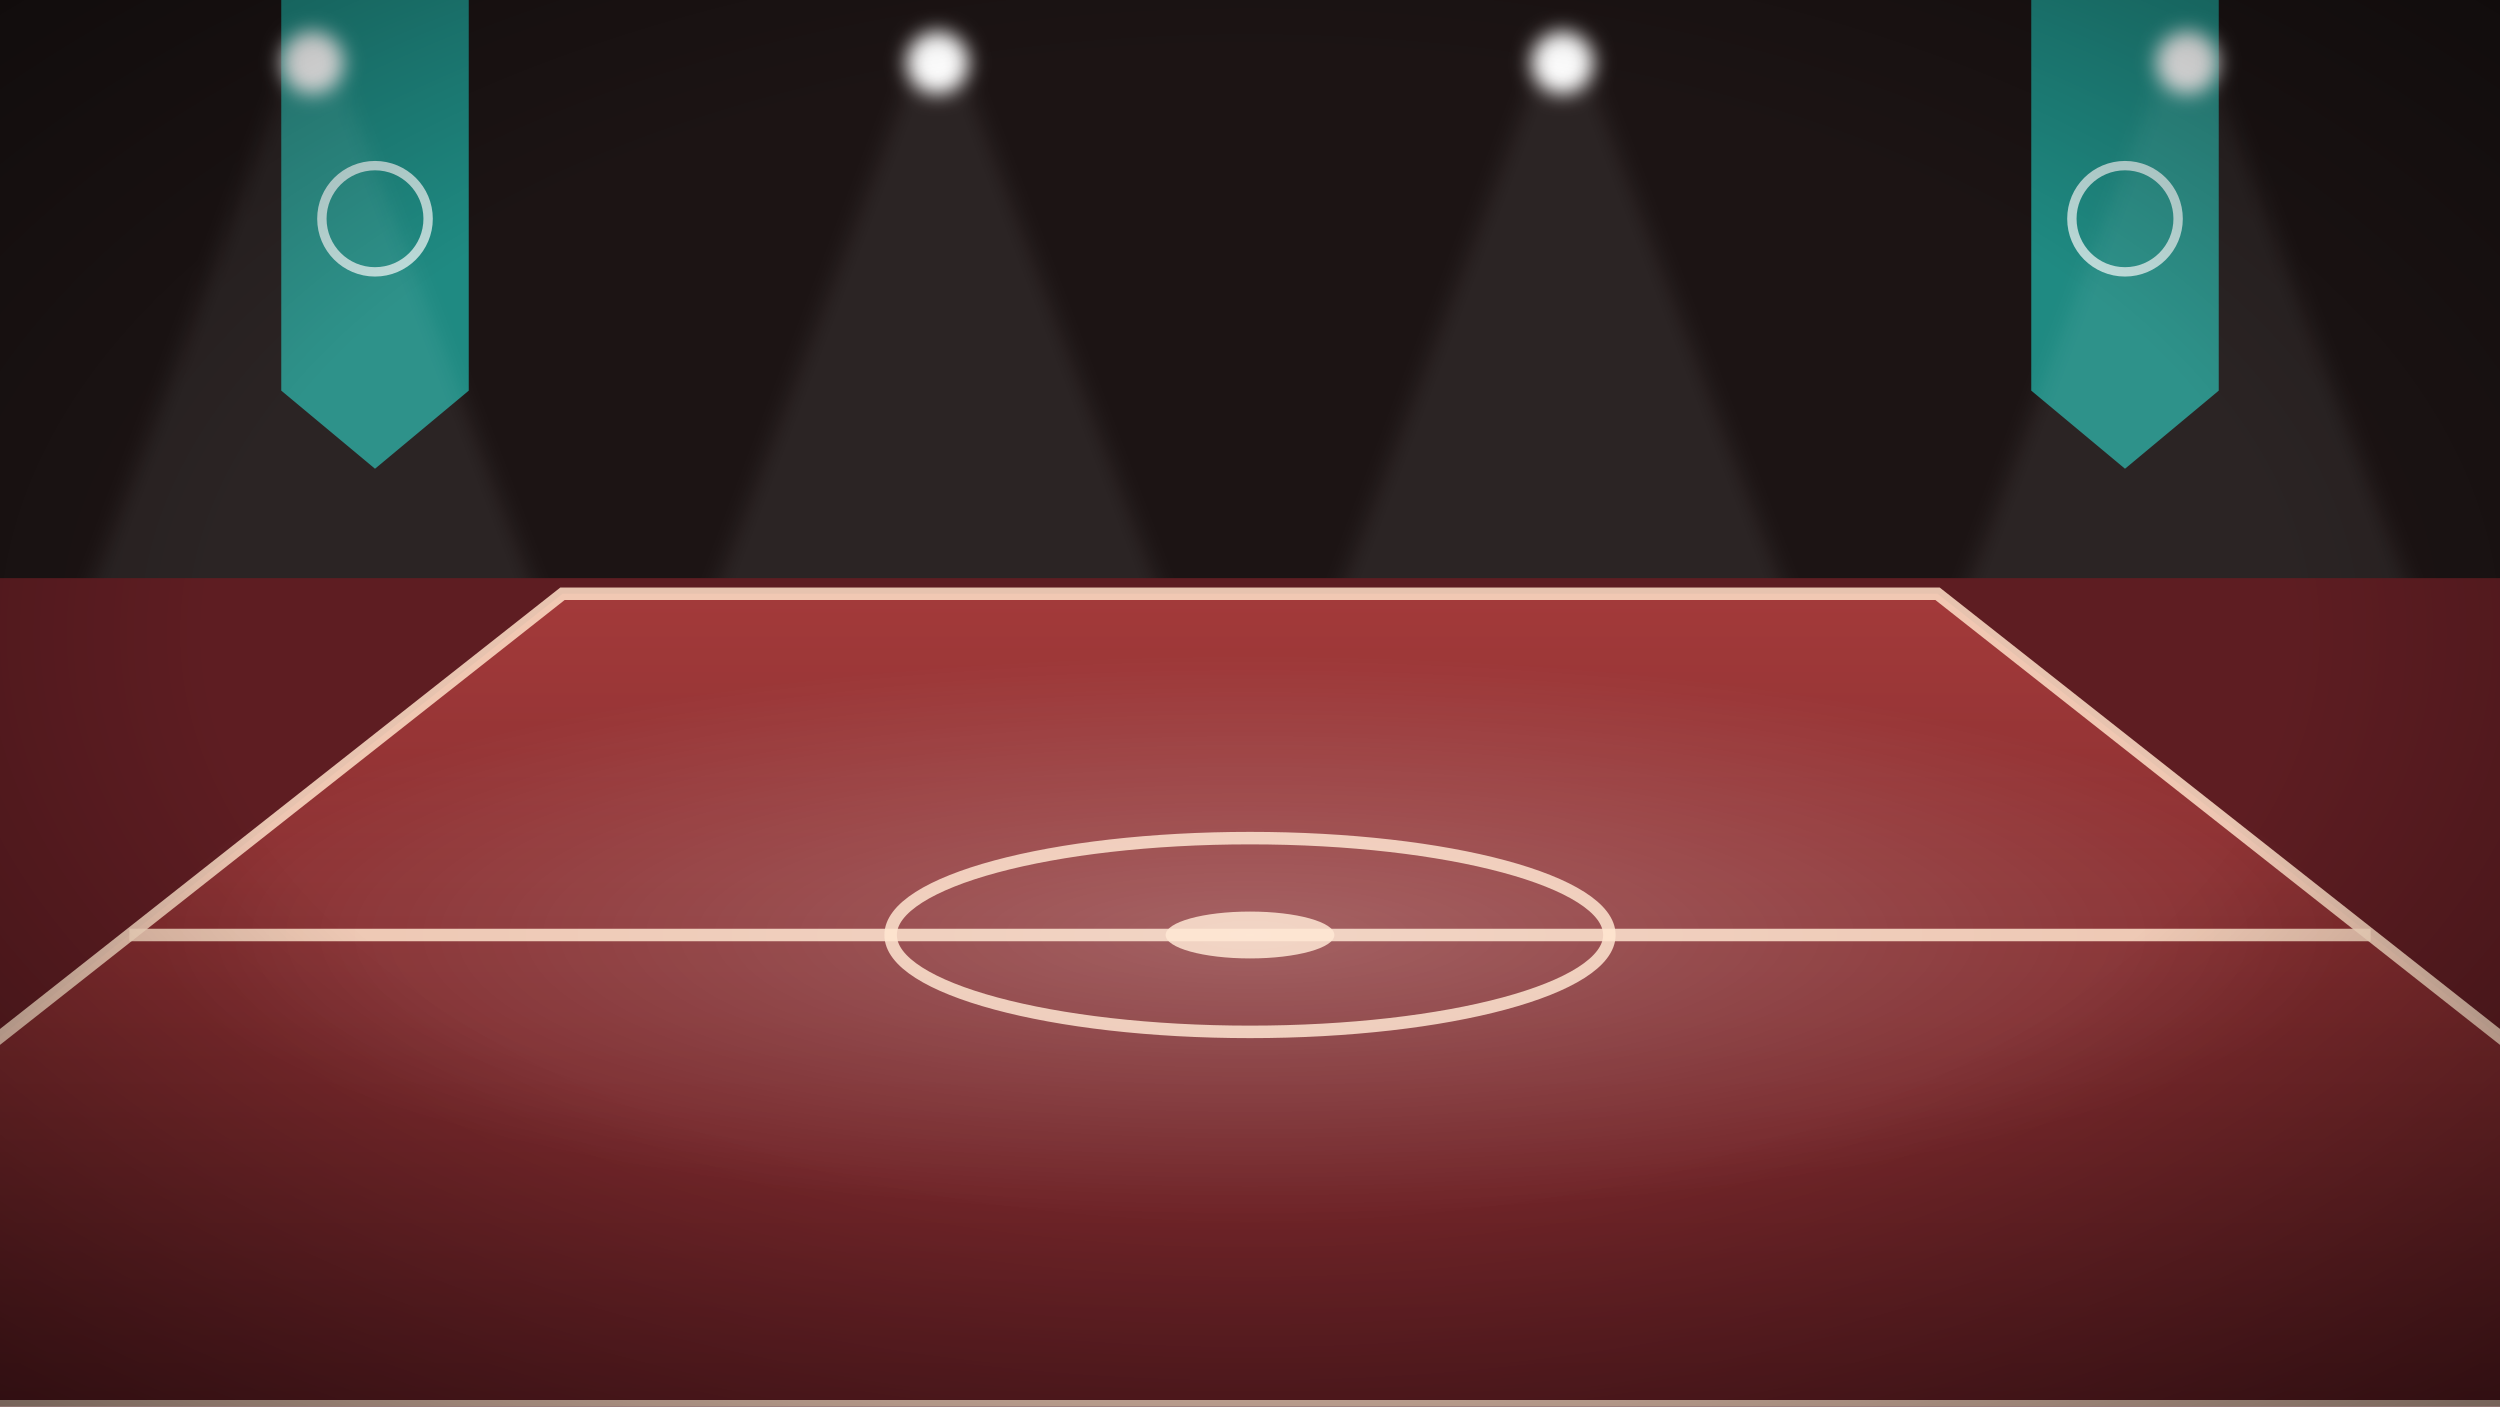
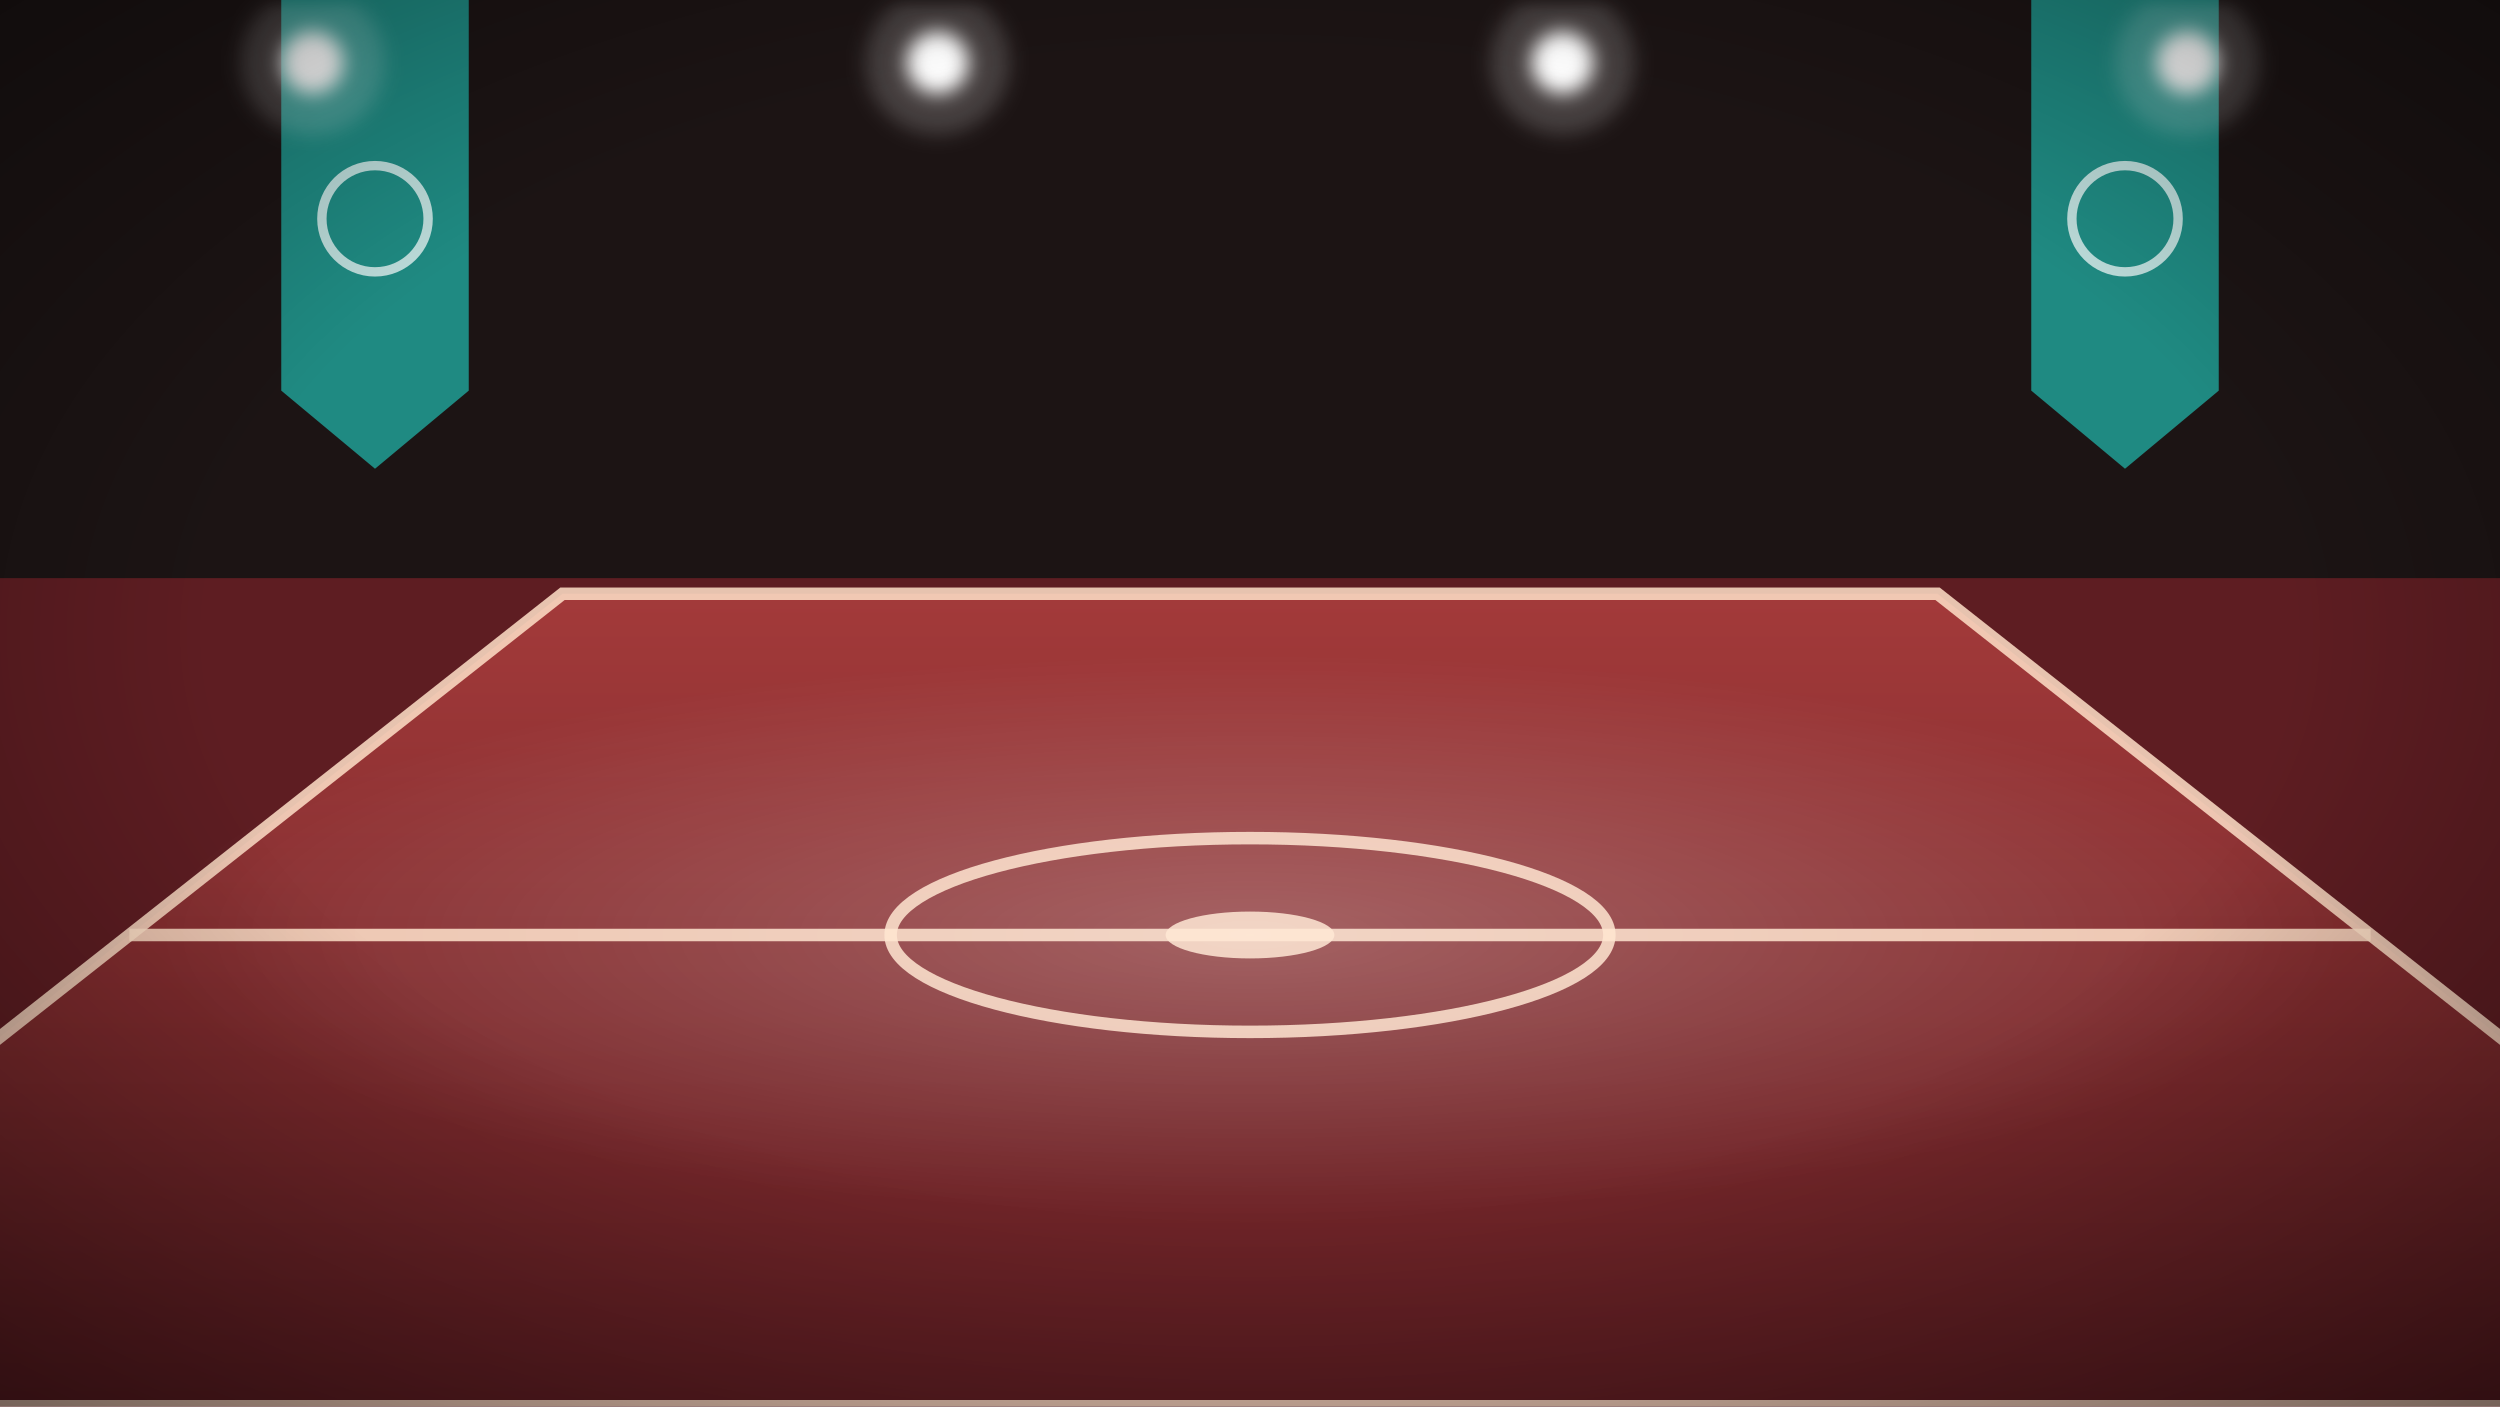
<svg xmlns="http://www.w3.org/2000/svg" viewBox="0 0 1600 900" preserveAspectRatio="xMidYMid slice">
  <defs>
    <filter id="lights" x="-20%" y="-20%" width="140%" height="140%">
      <feGaussianBlur stdDeviation="6" />
    </filter>
    <linearGradient id="court" x1="0" y1="0" x2="0" y2="1">
      <stop offset="0" stop-color="#a33a3a" />
      <stop offset="1" stop-color="#5e1d22" />
    </linearGradient>
    <radialGradient id="shine">
      <stop offset="0" stop-color="#ffffff" stop-opacity="0.25" />
      <stop offset="1" stop-color="#ffffff" stop-opacity="0" />
    </radialGradient>
    <radialGradient id="vig" cx="50%" cy="45%" r="75%">
      <stop offset="0.55" stop-color="#000" stop-opacity="0" />
      <stop offset="1" stop-color="#000" stop-opacity="0.5" />
    </radialGradient>
  </defs>
  <rect width="1600" height="900" fill="#1c1414" />
  <polygon points="180,0 300,0 300,250 240,300 180,250" fill="#1f8a82" />
  <circle cx="240" cy="140" r="34" fill="none" stroke="#fff" stroke-width="6" opacity=".7" />
  <polygon points="1300,0 1420,0 1420,250 1360,300 1300,250" fill="#1f8a82" />
  <circle cx="1360" cy="140" r="34" fill="none" stroke="#fff" stroke-width="6" opacity=".7" />
  <g filter="url(#lights)">
    <circle cx="200" cy="40" r="20" fill="#fff" />
-     <polygon points="186,40 214,40 420,580 -20,580" fill="#ffffff" opacity=".07" />
+     <circle cx="200" cy="40" r="46" fill="#fff" opacity=".18" />
    <circle cx="600" cy="40" r="20" fill="#fff" />
-     <polygon points="586,40 614,40 820,580 380,580" fill="#ffffff" opacity=".07" />
+     <circle cx="600" cy="40" r="46" fill="#fff" opacity=".18" />
    <circle cx="1000" cy="40" r="20" fill="#fff" />
-     <polygon points="986,40 1014,40 1220,580 780,580" fill="#ffffff" opacity=".07" />
+     <circle cx="1000" cy="40" r="46" fill="#fff" opacity=".18" />
    <circle cx="1400" cy="40" r="20" fill="#fff" />
-     <polygon points="1386,40 1414,40 1620,580 1180,580" fill="#ffffff" opacity=".07" />
+     <circle cx="1400" cy="40" r="46" fill="#fff" opacity=".18" />
  </g>
  <rect y="370" width="1600" height="530" fill="#5e1d22" />
  <polygon points="360,380 1240,380 1900,900 -300,900" fill="url(#court)" />
  <polygon points="360,380 1240,380 1900,900 -300,900" fill="none" stroke="#ffe0c8" stroke-width="8" opacity=".85" />
  <line x1="82.8" y1="598.4" x2="1517.2" y2="598.4" stroke="#ffe0c8" stroke-width="8" opacity=".85" />
  <ellipse cx="800" cy="598.4" rx="230" ry="62" fill="none" stroke="#ffe0c8" stroke-width="8" opacity=".85" />
  <ellipse cx="800" cy="598.4" rx="54" ry="15" fill="#ffe0c8" opacity=".85" />
  <ellipse cx="800" cy="598.4" rx="700" ry="180" fill="url(#shine)" />
  <rect width="1600" height="900" fill="url(#vig)" />
</svg>
